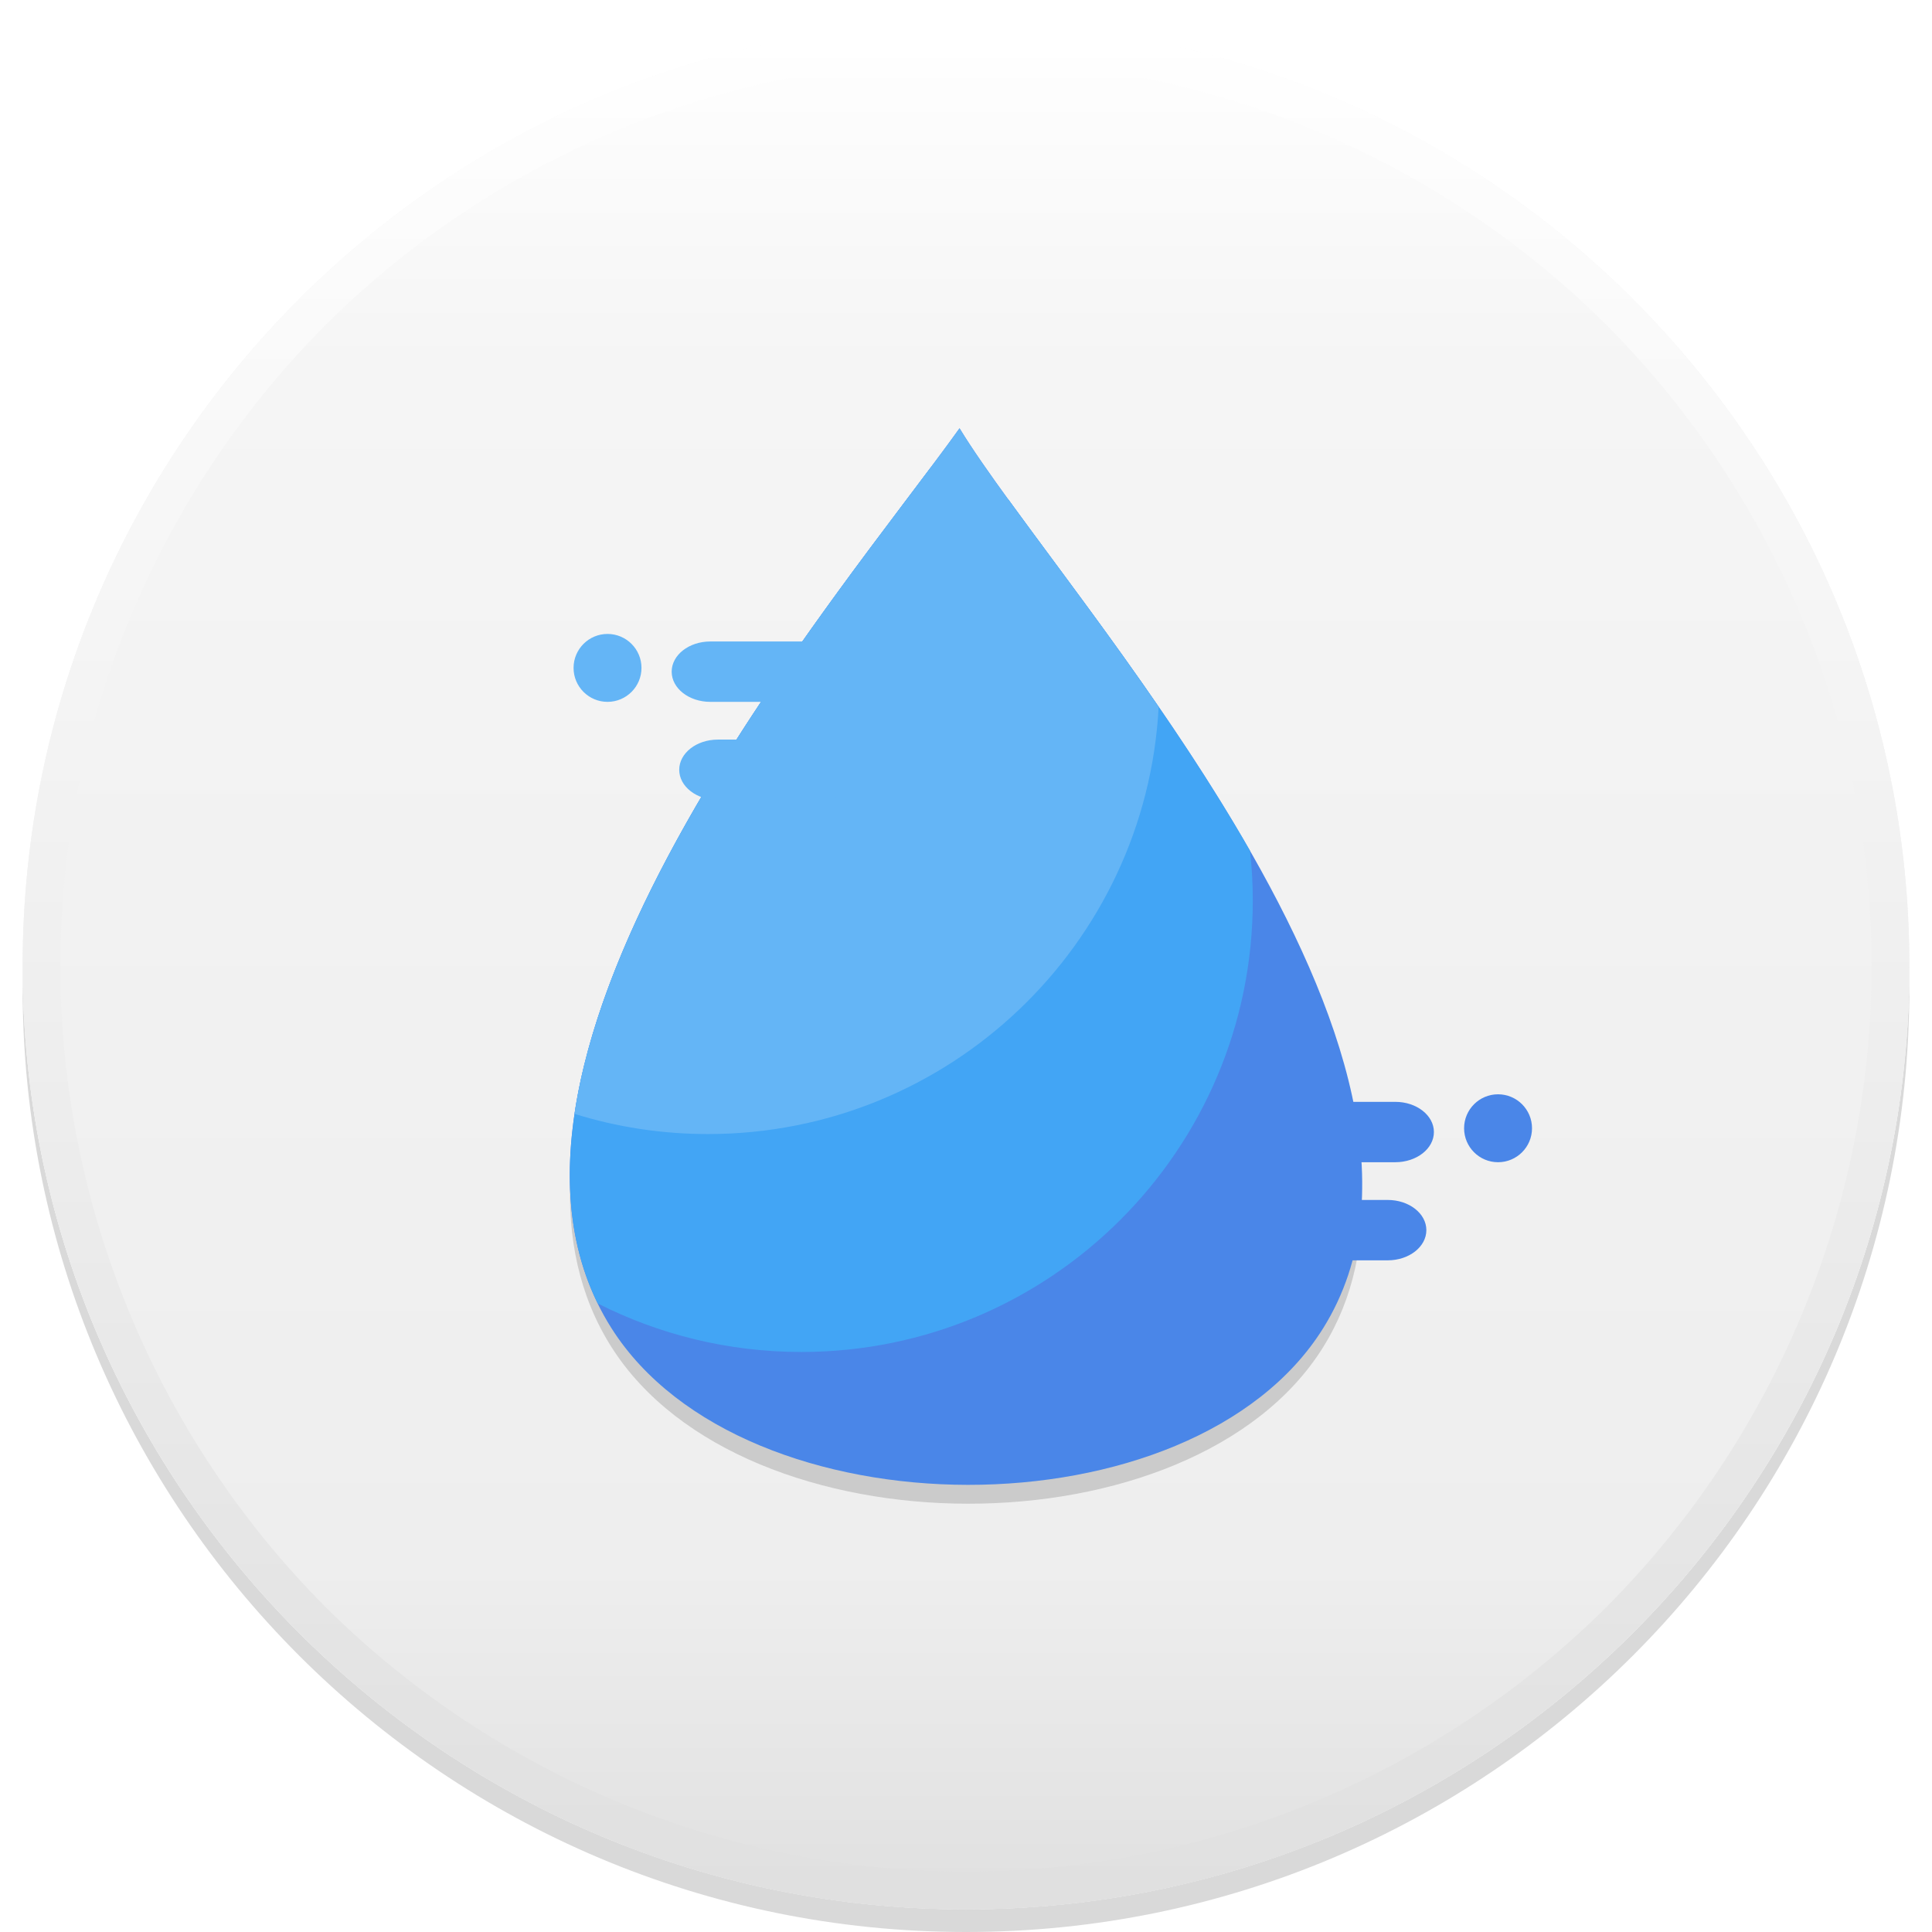
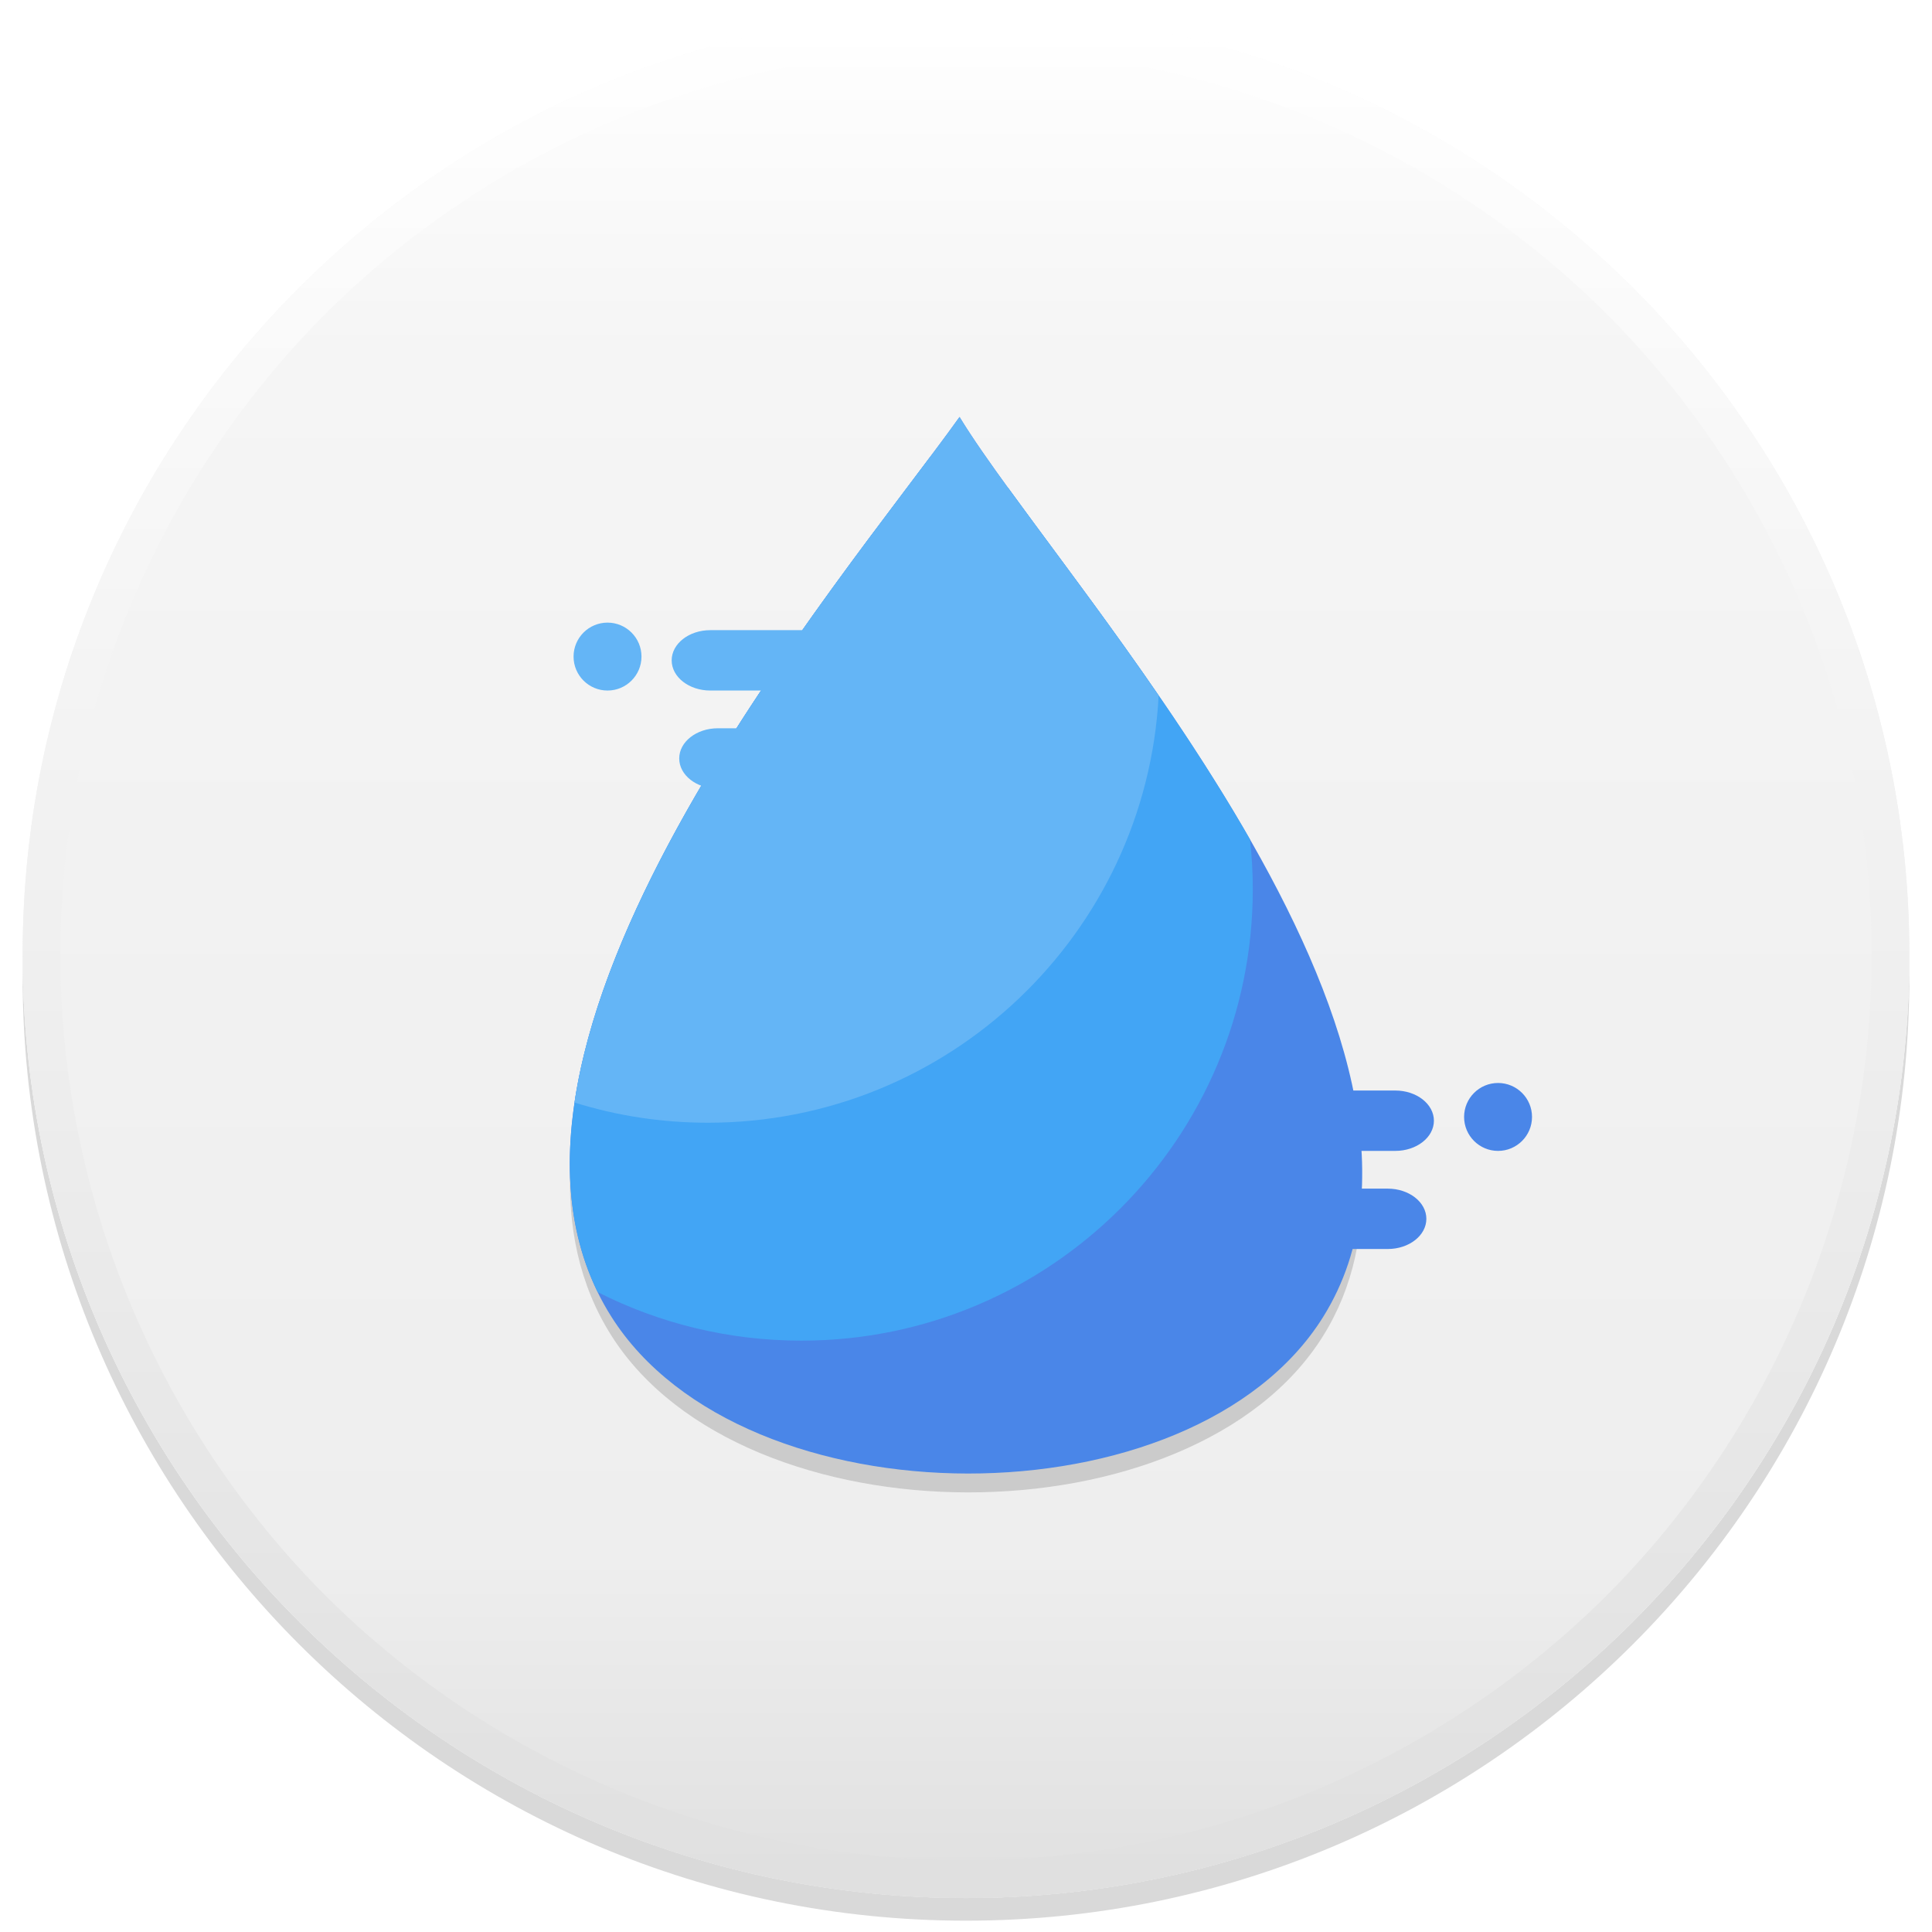
<svg xmlns="http://www.w3.org/2000/svg" style="isolation:isolate" viewBox="0 0 256 256" width="256" height="256">
  <defs>
-     <clipPath id="_clipPath_KHNv06BzKLPY5MkjoThDsmHd0gcTglFb">
+     <clipPath id="_clipPath_9QpJZQMaYRfT7IZfol1mAJYPLTHgxZl2">
      <rect width="256" height="256" />
    </clipPath>
  </defs>
-   <g clip-path="url(#_clipPath_KHNv06BzKLPY5MkjoThDsmHd0gcTglFb)">
+   <g clip-path="url(#_clipPath_9QpJZQMaYRfT7IZfol1mAJYPLTHgxZl2)">
    <g style="isolation:isolate" id="Icon">
-       <path d=" M 3.013 129.5 C 3.003 129.999 3 130.499 3 131 C 3 199.989 59.011 256 128 256 C 196.989 256 253 199.989 253 131 C 253 130.499 252.997 129.999 252.987 129.5 C 252.186 197.8 196.488 253 128 253 C 59.512 253 3.814 197.8 3.013 129.5 Z " fill="rgb(0,0,0)" fill-opacity="0.15" />
-       <linearGradient id="_lgradient_16" x1="50%" y1="-1.339%" x2="50%" y2="101.339%">
+       <path d=" M 3.013 128 C 3.003 128.499 3 128.999 3 129.5 C 3 198.489 59.011 254.5 128 254.5 C 196.989 254.5 253 198.489 253 129.5 C 253 128.999 252.997 128.499 252.987 128 C 252.186 196.3 196.488 251.5 128 251.5 C 59.512 251.5 3.814 196.3 3.013 128 Z " fill="rgb(0,0,0)" fill-opacity="0.15" />
+       <linearGradient id="_lgradient_2" x1="50%" y1="-1.339%" x2="50%" y2="101.339%">
        <stop offset="1.304%" stop-opacity="1" style="stop-color:rgb(255,255,255)" />
        <stop offset="18.696%" stop-opacity="1" style="stop-color:rgb(245,245,245)" />
        <stop offset="81.304%" stop-opacity="1" style="stop-color:rgb(238,238,238)" />
        <stop offset="98.696%" stop-opacity="1" style="stop-color:rgb(224,224,224)" />
      </linearGradient>
-       <path d=" M 3 128 C 3 59.011 59.011 3 128 3 C 196.989 3 253 59.011 253 128 C 253 196.989 196.989 253 128 253 C 59.011 253 3 196.989 3 128 Z " fill="url(#_lgradient_16)" />
-       <linearGradient id="_lgradient_17" x1="50%" y1="-1.345%" x2="50%" y2="101.794%">
+       <path d=" M 3 126.5 C 3 57.511 59.011 1.5 128 1.5 C 196.989 1.5 253 57.511 253 126.5 C 253 195.489 196.989 251.5 128 251.5 C 59.011 251.5 3 195.489 3 126.5 Z " fill="url(#_lgradient_2)" />
+       <linearGradient id="_lgradient_3" x1="50%" y1="-1.345%" x2="50%" y2="101.794%">
        <stop offset="1.304%" stop-opacity="1" style="stop-color:rgb(255,255,255)" />
        <stop offset="97.826%" stop-opacity="1" style="stop-color:rgb(224,224,224)" />
      </linearGradient>
-       <path d=" M 3 128 C 3 59.011 59.011 3 128 3 C 196.989 3 253 59.011 253 128 C 253 196.989 196.989 253 128 253 C 59.011 253 3 196.989 3 128 Z  M 8 128 C 8 96.2 20.7 65.6 43.1 43.1 C 65.6 20.7 96.2 8 128 8 C 159.8 8 190.4 20.7 212.9 43.1 C 235.3 65.6 248 96.2 248 128 L 248 128 C 248 159.8 235.3 190.4 212.9 212.9 C 190.4 235.3 159.8 248 128 248 L 128 248 C 96.2 248 65.6 235.3 43.1 212.9 C 20.7 190.4 8 159.8 8 128 Z " fill-rule="evenodd" fill="url(#_lgradient_17)" />
+       <path d=" M 3 126.5 C 3 57.511 59.011 1.5 128 1.5 C 196.989 1.5 253 57.511 253 126.5 C 253 195.489 196.989 251.5 128 251.5 C 59.011 251.5 3 195.489 3 126.5 Z  M 8 126.5 C 8 94.7 20.7 64.1 43.1 41.6 C 65.6 19.2 96.2 6.5 128 6.5 C 159.8 6.5 190.4 19.2 212.9 41.6 C 235.3 64.1 248 94.7 248 126.5 L 248 126.5 C 248 158.3 235.3 188.9 212.9 211.4 C 190.4 233.8 159.8 246.5 128 246.5 L 128 246.5 C 96.2 246.5 65.6 233.8 43.1 211.4 C 20.7 188.9 8 158.3 8 126.5 Z " fill-rule="evenodd" fill="url(#_lgradient_3)" />
      <g id="deluge">
        <g opacity="0.15">
-           <path d=" M 75.588 155.666 C 75.172 163.921 76.707 171.686 81.028 178.501 C 98.531 206.096 158.028 206.236 175.328 178.501 C 179.408 171.948 180.832 164.553 180.393 156.722 C 180.067 162.696 178.527 168.362 175.322 173.501 C 158.022 201.236 98.528 201.097 81.023 173.501 C 77.589 168.082 75.924 162.056 75.585 155.666 L 75.588 155.666 Z " fill="rgb(0,0,0)" />
+           <path d=" M 75.588 154.166 C 75.172 162.421 76.707 170.186 81.028 177.001 C 98.531 204.596 158.028 204.736 175.328 177.001 C 179.408 170.448 180.832 163.053 180.393 155.222 C 180.067 161.196 178.527 166.862 175.322 172.001 C 158.022 199.736 98.528 199.597 81.023 172.001 C 77.589 166.582 75.924 160.556 75.585 154.166 L 75.588 154.166 Z " fill="rgb(0,0,0)" />
        </g>
-         <path d=" M 127.144 56.75 C 111.512 78.632 58.407 140.337 81.027 176 C 98.53 203.597 158.025 203.739 175.325 176 C 197.829 139.92 140.449 78.632 127.144 56.75 Z " fill="rgb(74,134,232)" />
-         <path d=" M 123.283 62.009 C 126.878 63.073 130.329 64.473 133.605 66.166 C 142.176 78 155.41 94.87 165.627 112.719 C 165.877 114.888 166 117.095 166 119.33 C 166 152.342 139.199 179.143 106.188 179.143 C 96.48 179.143 87.309 176.825 79.199 172.713 C 62.867 139.327 104.906 86.521 123.283 62.009 Z " fill="rgb(66,165,245)" />
-         <path d=" M 153.527 93.68 C 151.86 125.196 125.741 150.268 93.813 150.268 C 87.652 150.268 81.709 149.335 76.12 147.591 C 81.169 113.686 115.163 73.521 127.144 56.75 C 132.035 64.795 142.884 78.166 153.527 93.68 Z " fill="rgb(100,181,246)" />
-         <path d=" M 203 149.5 C 203 147.016 200.984 145 198.5 145 C 196.016 145 194 147.016 194 149.5 C 194 151.984 196.016 154 198.5 154 C 200.984 154 203 151.984 203 149.5 Z  M 183.883 159 L 170.117 159 C 167.293 159 165 160.792 165 163 L 165 163 C 165 165.208 167.293 167 170.117 167 L 183.883 167 C 186.707 167 189 165.208 189 163 L 189 163 C 189 160.792 186.707 159 183.883 159 Z  M 184.883 146 L 171.117 146 C 168.293 146 166 147.792 166 150 L 166 150 C 166 152.208 168.293 154 171.117 154 L 184.883 154 C 187.707 154 190 152.208 190 150 L 190 150 C 190 147.792 187.707 146 184.883 146 Z " fill="rgb(74,134,232)" />
-         <path d=" M 76 88.5 C 76 86.016 78.016 84 80.5 84 C 82.984 84 85 86.016 85 88.5 C 85 90.984 82.984 93 80.5 93 C 78.016 93 76 90.984 76 88.5 Z  M 95.117 98 L 108.883 98 C 111.707 98 114 99.792 114 102 L 114 102 C 114 104.208 111.707 106 108.883 106 L 95.117 106 C 92.293 106 90 104.208 90 102 L 90 102 C 90 99.792 92.293 98 95.117 98 Z  M 94.117 85 L 107.883 85 C 110.707 85 113 86.792 113 89 L 113 89 C 113 91.208 110.707 93 107.883 93 L 94.117 93 C 91.293 93 89 91.208 89 89 L 89 89 C 89 86.792 91.293 85 94.117 85 Z " fill="rgb(100,181,246)" />
+         <path d=" M 127.144 55.25 C 111.512 77.132 58.407 138.837 81.027 174.5 C 98.53 202.097 158.025 202.239 175.325 174.5 C 197.829 138.42 140.449 77.132 127.144 55.25 Z " fill="rgb(74,134,232)" />
+         <path d=" M 123.283 60.509 C 126.878 61.573 130.329 62.973 133.605 64.666 C 142.176 76.5 155.41 93.37 165.627 111.219 C 165.877 113.388 166 115.595 166 117.83 C 166 150.842 139.199 177.643 106.188 177.643 C 96.48 177.643 87.309 175.325 79.199 171.213 C 62.867 137.827 104.906 85.021 123.283 60.509 Z " fill="rgb(66,165,245)" />
+         <path d=" M 153.527 92.18 C 151.86 123.696 125.741 148.768 93.813 148.768 C 87.652 148.768 81.709 147.835 76.12 146.091 C 81.169 112.186 115.163 72.021 127.144 55.25 C 132.035 63.295 142.884 76.666 153.527 92.18 Z " fill="rgb(100,181,246)" />
+         <path d=" M 203 148 C 203 145.516 200.984 143.5 198.5 143.5 C 196.016 143.5 194 145.516 194 148 C 194 150.484 196.016 152.5 198.5 152.5 C 200.984 152.5 203 150.484 203 148 Z  M 183.883 157.5 L 170.117 157.5 C 167.293 157.5 165 159.292 165 161.5 L 165 161.5 C 165 163.708 167.293 165.5 170.117 165.5 L 183.883 165.5 C 186.707 165.5 189 163.708 189 161.5 L 189 161.5 C 189 159.292 186.707 157.5 183.883 157.5 Z  M 184.883 144.5 L 171.117 144.5 C 168.293 144.5 166 146.292 166 148.5 L 166 148.5 C 166 150.708 168.293 152.5 171.117 152.5 L 184.883 152.5 C 187.707 152.5 190 150.708 190 148.5 L 190 148.5 C 190 146.292 187.707 144.5 184.883 144.5 Z " fill="rgb(74,134,232)" />
+         <path d=" M 76 87 C 76 84.516 78.016 82.5 80.5 82.5 C 82.984 82.5 85 84.516 85 87 C 85 89.484 82.984 91.5 80.5 91.5 C 78.016 91.5 76 89.484 76 87 Z  M 95.117 96.5 L 108.883 96.5 C 111.707 96.5 114 98.292 114 100.5 L 114 100.5 C 114 102.708 111.707 104.5 108.883 104.5 L 95.117 104.5 C 92.293 104.5 90 102.708 90 100.5 L 90 100.5 C 90 98.292 92.293 96.5 95.117 96.5 Z  M 94.117 83.5 L 107.883 83.5 C 110.707 83.5 113 85.292 113 87.5 L 113 87.5 C 113 89.708 110.707 91.5 107.883 91.5 L 94.117 91.5 C 91.293 91.5 89 89.708 89 87.5 L 89 87.5 C 89 85.292 91.293 83.5 94.117 83.5 Z " fill="rgb(100,181,246)" />
      </g>
    </g>
  </g>
</svg>
